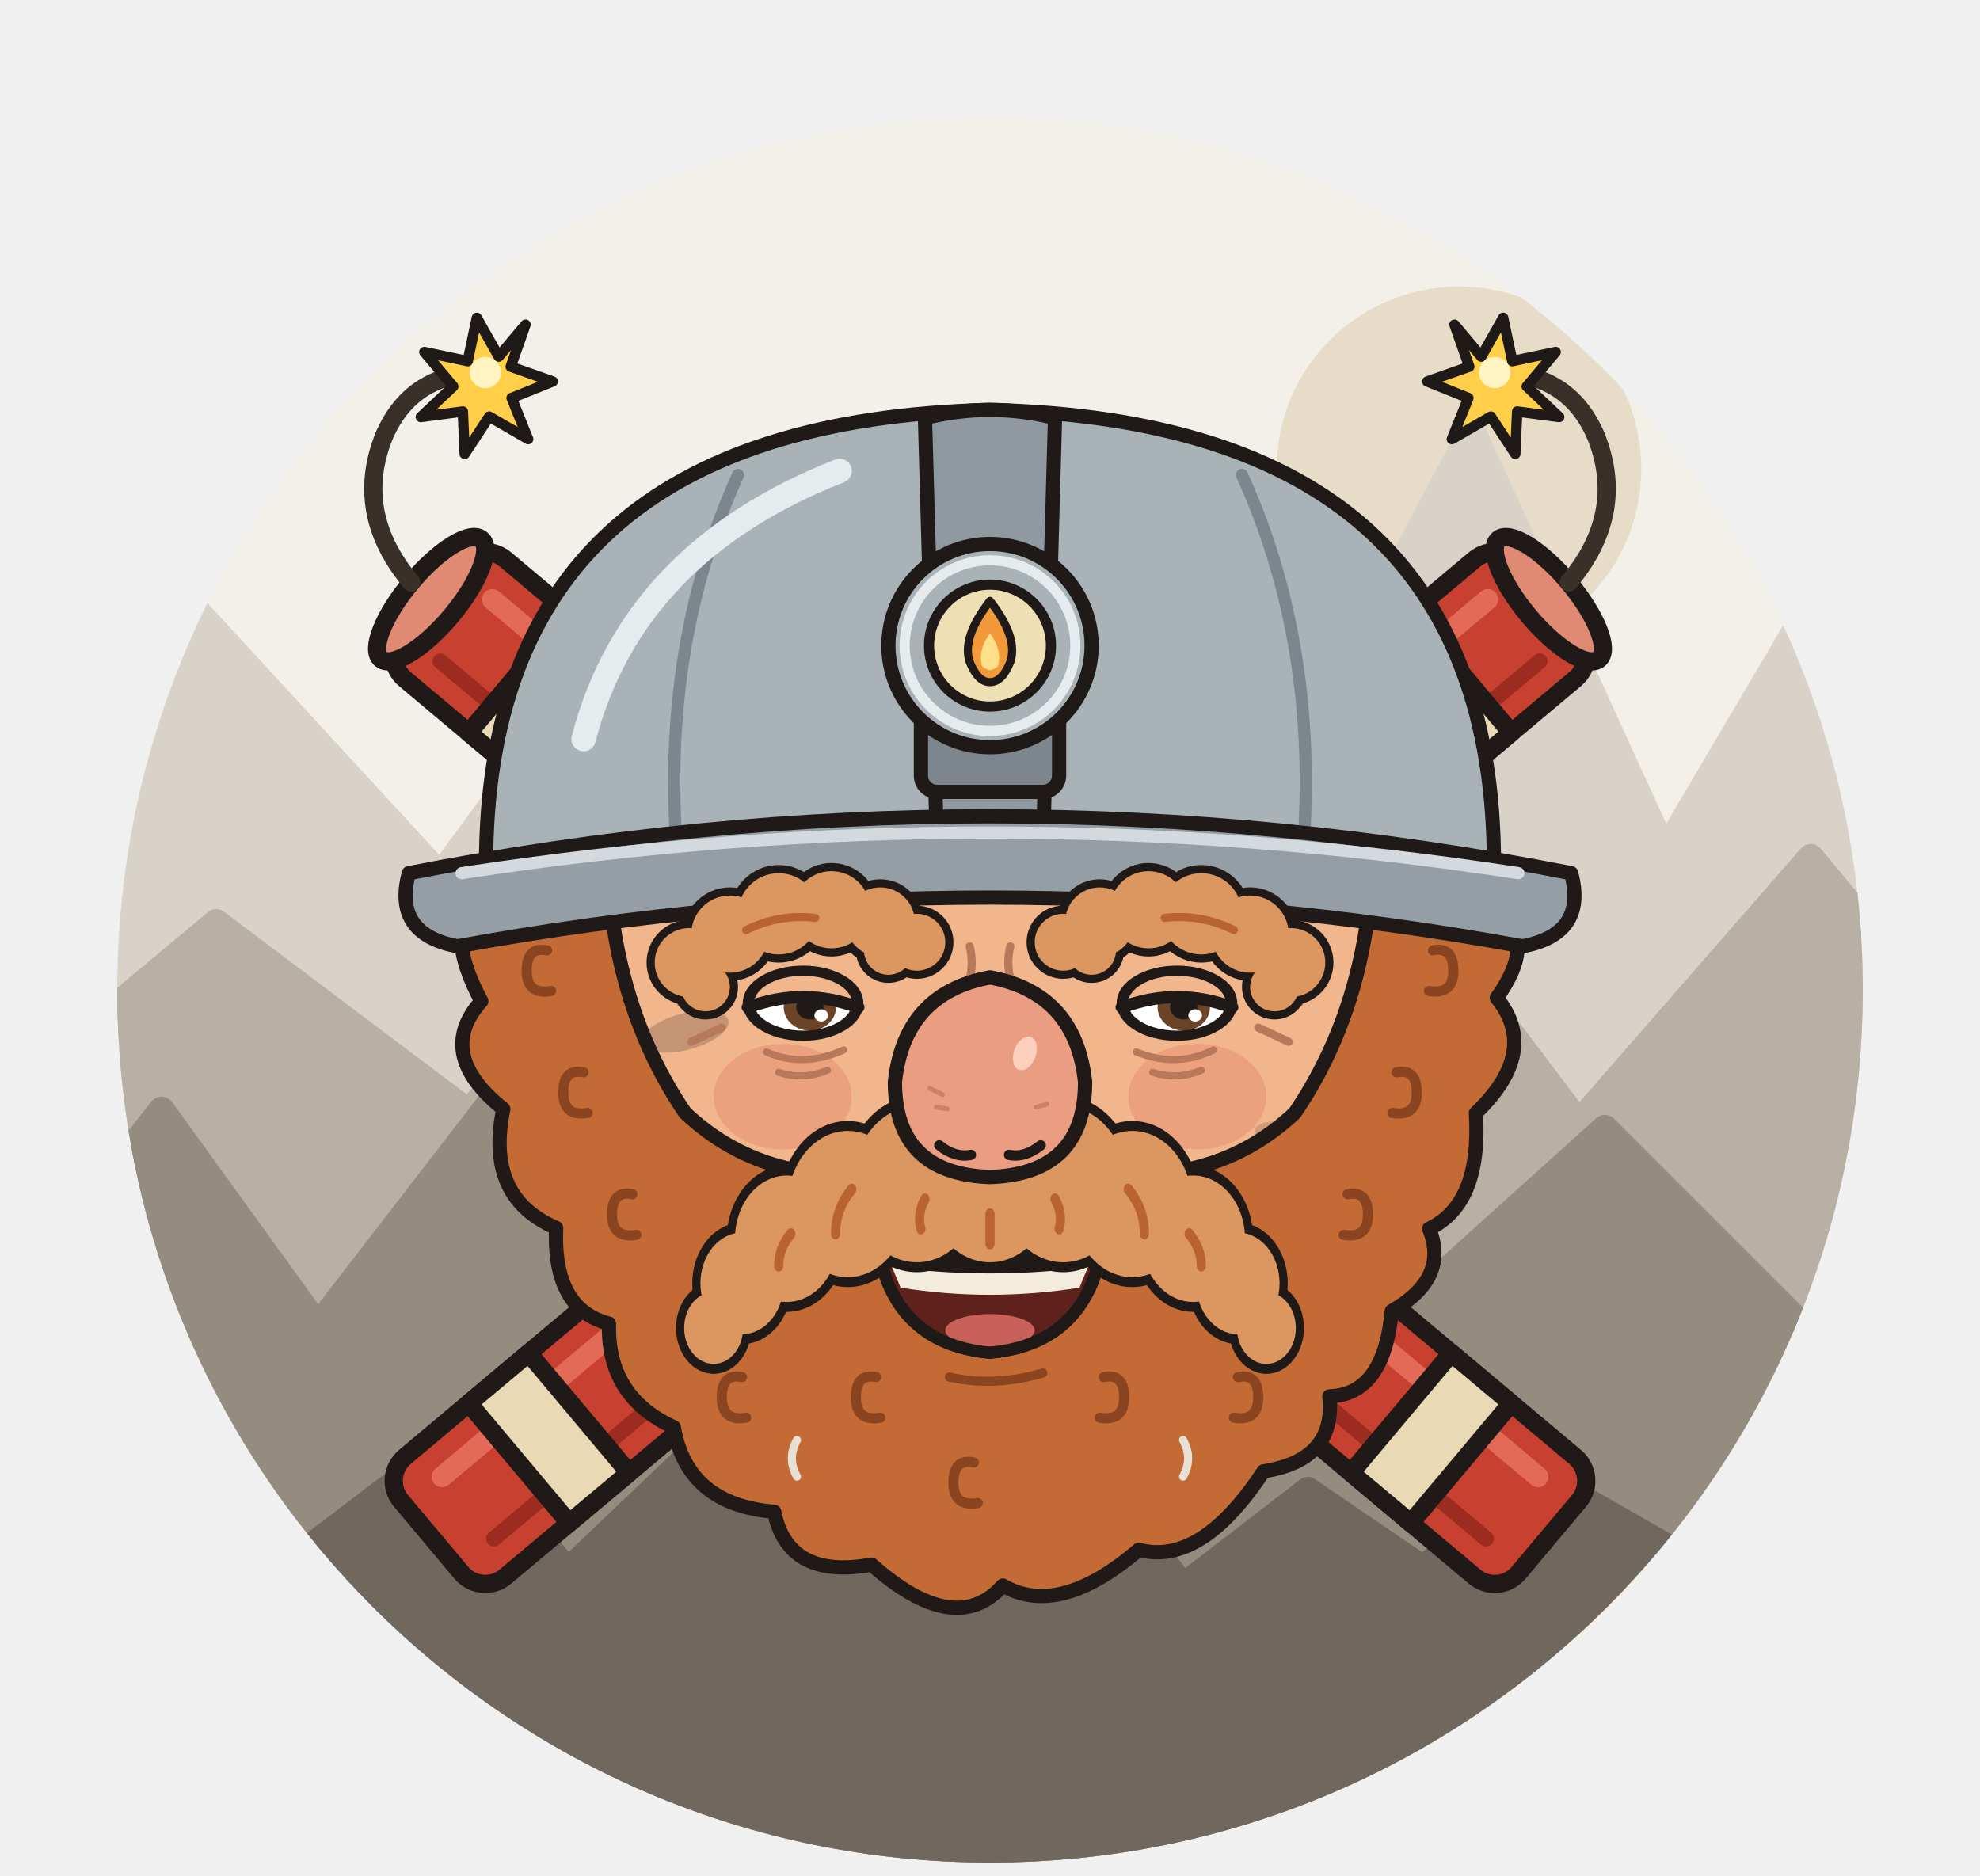
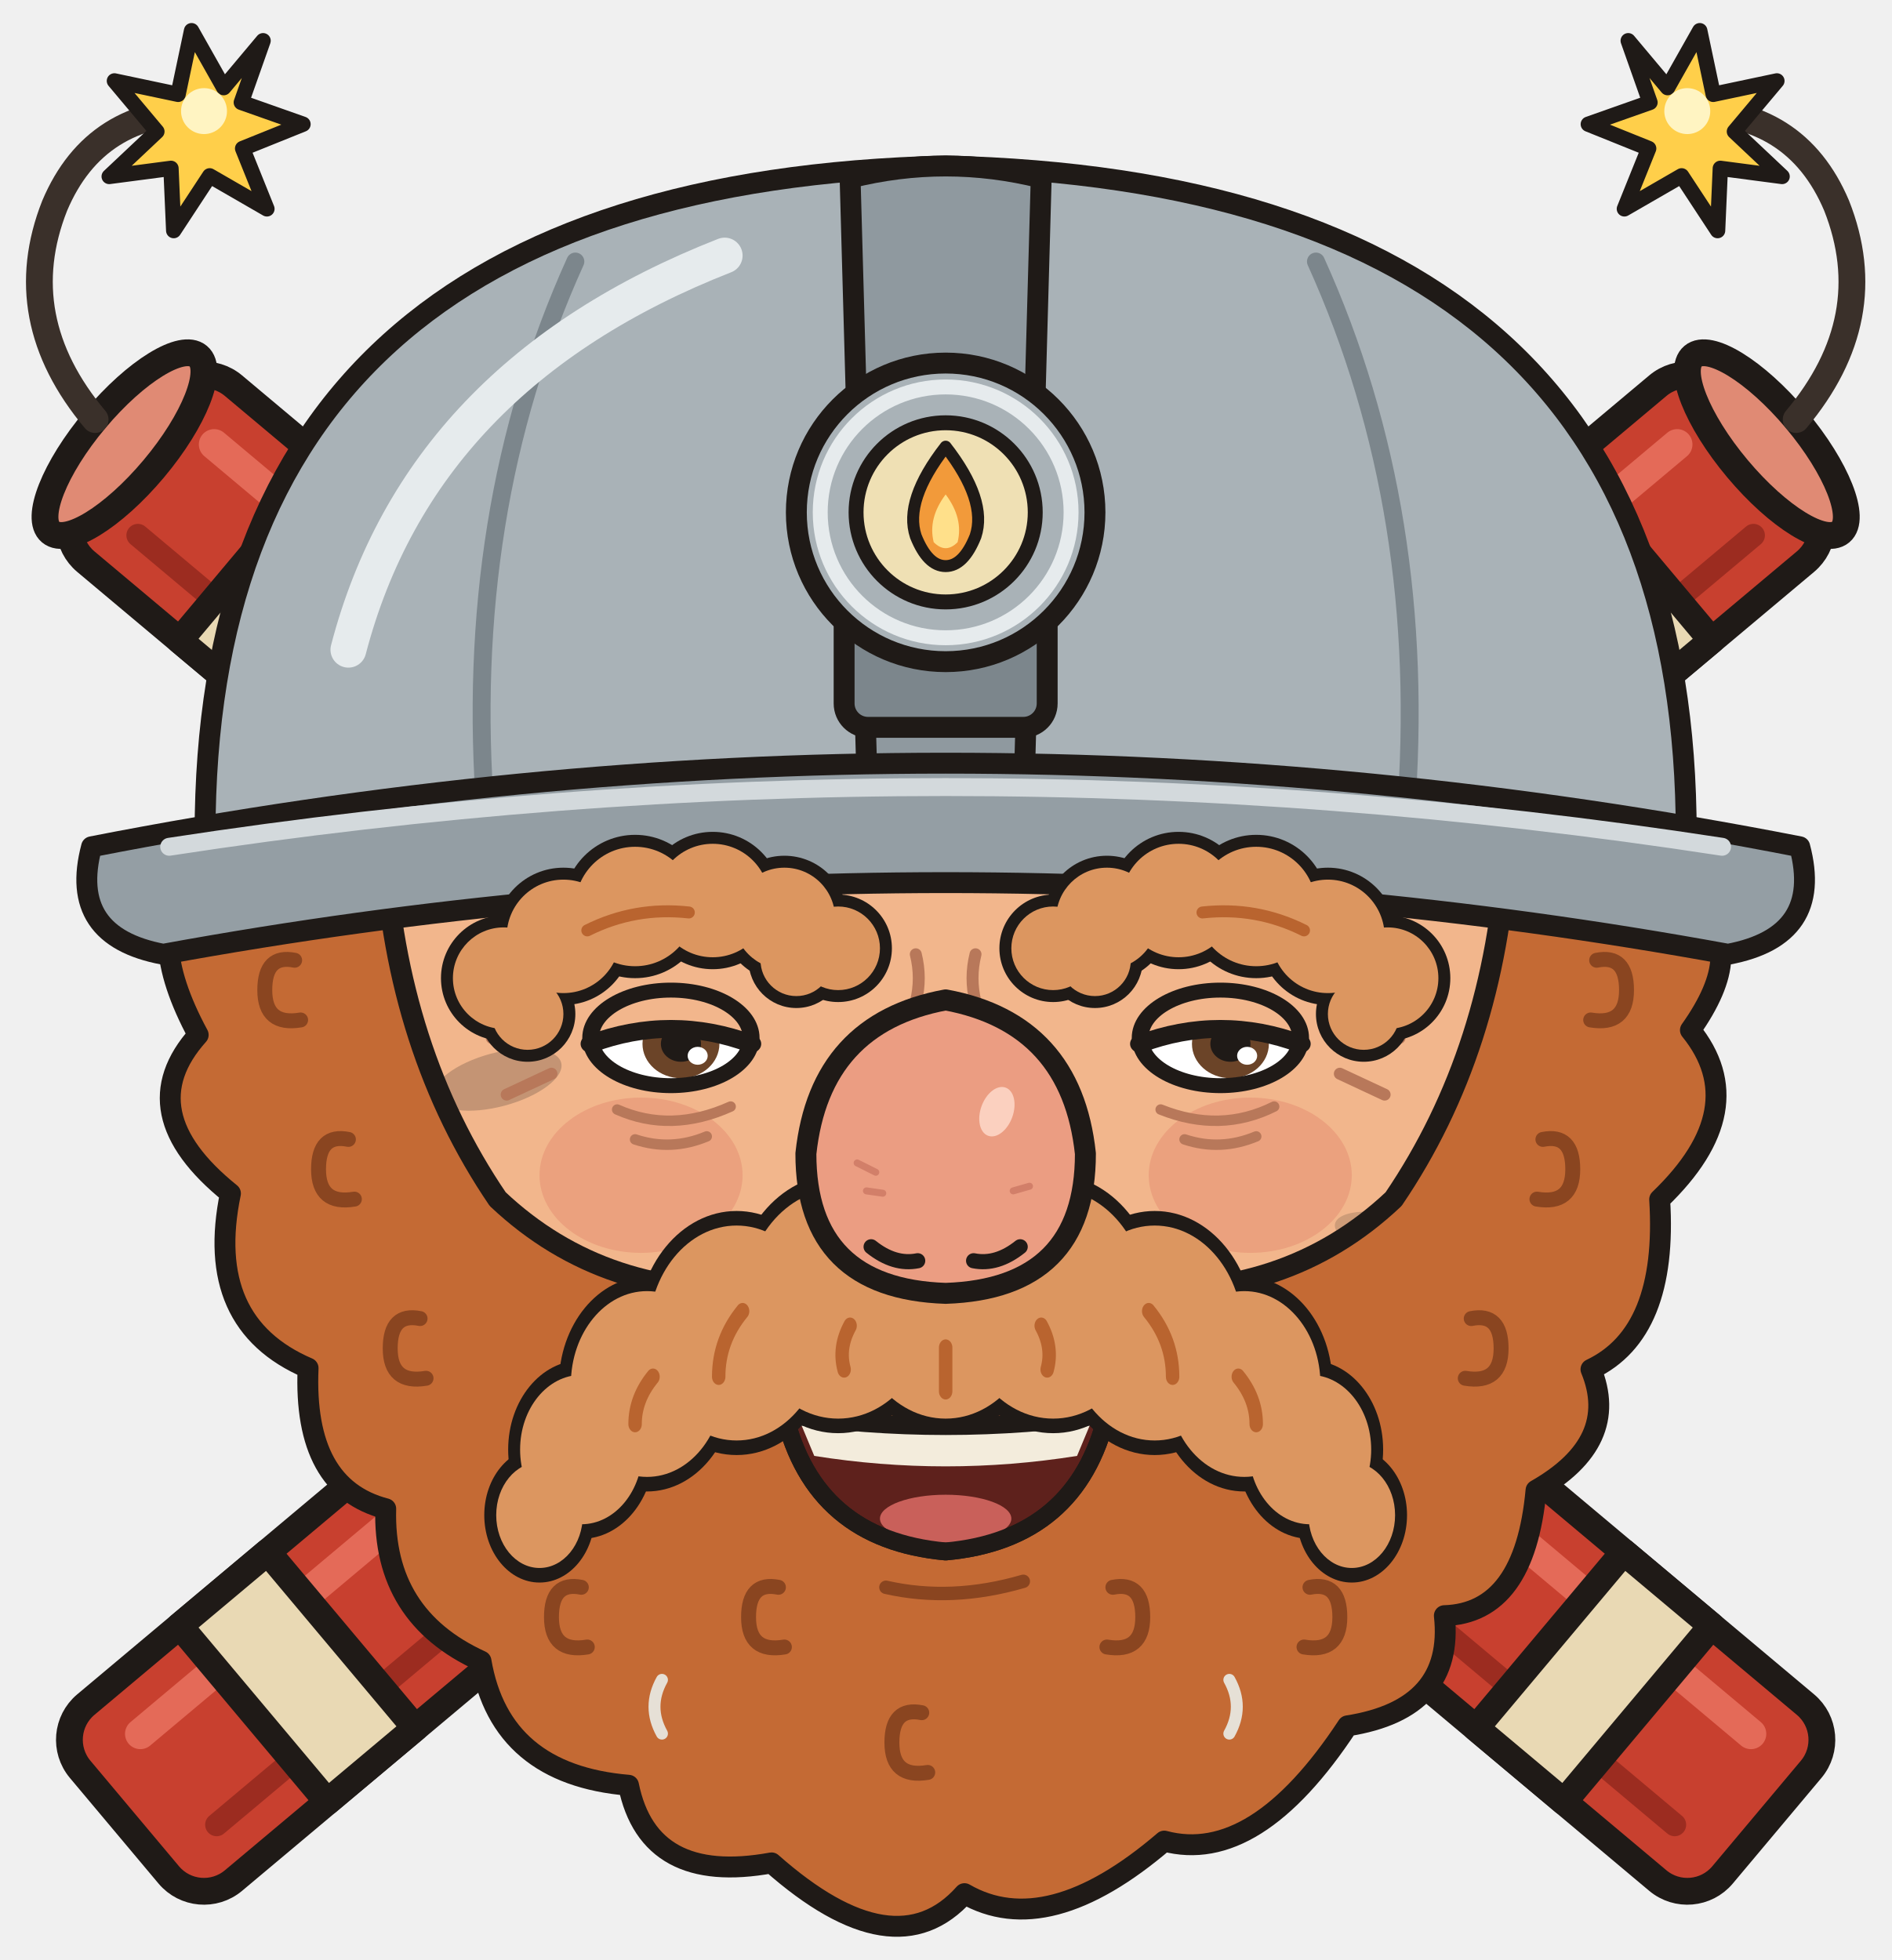
- <svg xmlns="http://www.w3.org/2000/svg" viewBox="0 -10 760 720" width="760" height="720">
+ <svg xmlns="http://www.w3.org/2000/svg" viewBox="133 104 494 512" width="494" height="512">
  <defs>
-     <clipPath id="scene">
-       <circle cx="380" cy="370" r="335" />
-     </clipPath>
    <clipPath id="inner">
      <circle cx="300" cy="300" r="250" />
    </clipPath>
    <radialGradient id="glow" cx="0.5" cy="0.5" r="0.5">
      <stop offset="0" stop-color="#fff6b8" stop-opacity="0.95" />
      <stop offset="1" stop-color="#ffd24d" stop-opacity="0" />
    </radialGradient>
  </defs>
-   <g stroke="none" clip-path="url(#scene)">
-     <circle cx="380" cy="370" r="335" fill="#f3f0ea" />
-     <circle cx="560" cy="170" r="70" fill="#e7dcc8" />
-     <path d="M-20 710 L-20 330 L65 213 L169 326 L266 194 L335 301 L404 188 L475 325 L565 155 L639 317 L741 144 L840 307 L840 710 Z" fill="#d8d2c8" stroke="#d8d2c8" stroke-width="10" stroke-linejoin="round" />
-     <path d="M-20 710 L-20 430 L83 344 L180 417 L243 340 L314 393 L378 308 L465 413 L547 343 L606 421 L695 319 L766 404 L844 327 L844 710 Z" fill="#b8b0a4" stroke="#b8b0a4" stroke-width="10" stroke-linejoin="round" />
-     <path d="M-20 710 L-20 520 L62 416 L122 499 L193 407 L272 510 L362 448 L429 493 L484 428 L535 496 L616 423 L702 509 L780 422 L780 710 Z" fill="#958c80" stroke="#958c80" stroke-width="10" stroke-linejoin="round" />
-     <path d="M-20 710 L-20 610 L43 550 L115 587 L174 542 L218 593 L284 530 L355 603 L411 542 L454 599 L502 562 L546 592 L593 557 L649 589 L694 550 L756 589 L827 535 L827 710 Z" fill="#70685e" stroke="#70685e" stroke-width="10" stroke-linejoin="round" />
-   </g>
  <g transform="translate(380 400) rotate(40)">
    <g stroke="#1f1a17" stroke-width="7" stroke-linejoin="round" stroke-linecap="round">
      <rect x="-280" y="-30" width="560" height="60" rx="12" fill="#c8402f" />
      <path d="M-262 -15 L262 -15" fill="none" stroke="#e46a58" stroke-width="8" />
      <path d="M-262 16 L262 16" fill="none" stroke="#9c2c20" stroke-width="6" />
      <rect x="-236" y="-30" width="30" height="60" fill="#e9d9b4" />
      <rect x="206" y="-30" width="30" height="60" fill="#e9d9b4" />
      <ellipse cx="-280" cy="0" rx="10" ry="30" fill="#e08a74" />
      <path d="M-290 0 q-34 -6 -44 -36 q-8 -26 14 -44" fill="none" stroke="#3a302a" stroke-width="7" />
      <path d="M-320 -104 l6 16 l16 -6 l-8 15 l15 8 l-17 3 l2 17 l-11 -12 l-11 12 l2 -17 l-17 -3 l15 -8 l-8 -15 l16 6 Z" fill="#ffcf4a" stroke-width="4" />
      <circle cx="-320" cy="-80" r="6" fill="#fff4c2" stroke="none" />
    </g>
  </g>
  <g transform="translate(380 400) scale(-1 1) rotate(40)">
    <g stroke="#1f1a17" stroke-width="7" stroke-linejoin="round" stroke-linecap="round">
      <rect x="-280" y="-30" width="560" height="60" rx="12" fill="#c8402f" />
      <path d="M-262 -15 L262 -15" fill="none" stroke="#e46a58" stroke-width="8" />
      <path d="M-262 16 L262 16" fill="none" stroke="#9c2c20" stroke-width="6" />
      <rect x="-236" y="-30" width="30" height="60" fill="#e9d9b4" />
      <rect x="206" y="-30" width="30" height="60" fill="#e9d9b4" />
      <ellipse cx="-280" cy="0" rx="10" ry="30" fill="#e08a74" />
      <path d="M-290 0 q-34 -6 -44 -36 q-8 -26 14 -44" fill="none" stroke="#3a302a" stroke-width="7" />
      <path d="M-320 -104 l6 16 l16 -6 l-8 15 l15 8 l-17 3 l2 17 l-11 -12 l-11 12 l2 -17 l-17 -3 l15 -8 l-8 -15 l16 6 Z" fill="#ffcf4a" stroke-width="4" />
      <circle cx="-320" cy="-80" r="6" fill="#fff4c2" stroke="none" />
    </g>
  </g>
  <g transform="translate(380 372) scale(0.78) translate(-300 -322)">
    <g clip-path="url(#inner)">
      <circle cx="300" cy="300" r="250" fill="#3b4250" />
      <path d="M300 300 L560.0 300.0 L555.0 350.7 Z M300 300 L540.2 399.5 L516.2 444.4 Z M300 300 L483.8 483.8 L444.4 516.2 Z M300 300 L399.5 540.2 L350.7 555.0 Z M300 300 L300.0 560.0 L249.3 555.0 Z M300 300 L200.5 540.2 L155.6 516.2 Z M300 300 L116.2 483.8 L83.8 444.4 Z M300 300 L59.8 399.5 L45.0 350.7 Z M300 300 L40.0 300.0 L45.0 249.3 Z M300 300 L59.8 200.5 L83.8 155.6 Z M300 300 L116.2 116.2 L155.6 83.8 Z M300 300 L200.5 59.8 L249.3 45.0 Z M300 300 L300.0 40.0 L350.7 45.0 Z M300 300 L399.5 59.8 L444.4 83.8 Z M300 300 L483.8 116.2 L516.2 155.6 Z M300 300 L540.2 200.5 L555.0 249.3 Z" fill="#454d5c" />
      <g stroke="#1f1a17" stroke-width="7" stroke-linejoin="round" stroke-linecap="round">
        <ellipse cx="300" cy="335" rx="235" ry="150" fill="#f2b68c" />
        <ellipse cx="198" cy="372" rx="34" ry="26" fill="#e3876c" opacity="0.45" stroke="none" />
        <ellipse cx="402" cy="372" rx="34" ry="26" fill="#e3876c" opacity="0.45" stroke="none" />
        <path d="M290 298 q2 8 0 16 M310 298 q-2 8 0 16" fill="none" stroke="#b8785a" stroke-width="4" />
        <ellipse cx="448" cy="392" rx="18" ry="7" transform="rotate(12 448 392)" fill="#3a302a" opacity="0.2" stroke="none" />
        <ellipse cx="262" cy="300" rx="12" ry="6" transform="rotate(-30 262 300)" fill="#3a302a" opacity="0.18" stroke="none" />
        <ellipse cx="150" cy="340" rx="22" ry="9" transform="rotate(-15 150 340)" fill="#3a302a" opacity="0.25" stroke="none" />
        <path d="M40 262 L112 262 Q116 330 150 380 Q186 414 240 410 Q272 406 300 414 Q328 406 360 410 Q414 414 450 380 Q484 330 488 262 L560 262 L570 620 L30 620 Z" fill="#c46a34" />
        <path d="M246 452 Q300 460 354 452 Q344 494 300 498 Q256 494 246 452 Z" fill="#5e211c" stroke-width="6" />
        <path d="M251 454 L349 454 L344 466 Q300 473 256 466 Z" fill="#f3ecdc" stroke="none" />
        <ellipse cx="300" cy="487" rx="22" ry="8" fill="#c9605a" stroke="none" />
        <path d="M246 452 Q300 460 354 452 Q344 494 300 498 Q256 494 246 452 Z" fill="none" stroke-width="6" />
        <path d="M280 510 Q302 515 326 508" fill="none" stroke="#8a4520" stroke-width="4.5" />
        <g transform="translate(208 328) scale(1.12 1) translate(-208 -328)">
          <clipPath id="eyeL">
            <ellipse cx="208" cy="326" rx="24" ry="16" />
          </clipPath>
          <ellipse cx="208" cy="326" rx="24" ry="16" fill="#ffffff" stroke="none" />
          <g clip-path="url(#eyeL)" stroke="none">
            <circle cx="211" cy="328" r="11.5" fill="#6b4428" />
            <circle cx="211" cy="328" r="6" fill="#1f1a17" />
            <circle cx="216" cy="332" r="3" fill="#ffffff" />
            <path d="M180 300 L236 300 L236 328 Q208 319 180 328 Z" fill="#f2b68c" />
          </g>
          <ellipse cx="208" cy="326" rx="24" ry="16" fill="none" stroke-width="5" />
          <path d="M184 328 Q208 318 232 328" fill="none" stroke-width="6" />
        </g>
        <g transform="translate(392 328) scale(1.12 1) translate(-392 -328)">
          <clipPath id="eyeR">
            <ellipse cx="392" cy="326" rx="24" ry="16" />
          </clipPath>
          <ellipse cx="392" cy="326" rx="24" ry="16" fill="#ffffff" stroke="none" />
          <g clip-path="url(#eyeR)" stroke="none">
            <circle cx="395" cy="328" r="11.5" fill="#6b4428" />
            <circle cx="395" cy="328" r="6" fill="#1f1a17" />
            <circle cx="400" cy="332" r="3" fill="#ffffff" />
            <path d="M364 300 L420 300 L420 328 Q392 319 364 328 Z" fill="#f2b68c" />
          </g>
          <ellipse cx="392" cy="326" rx="24" ry="16" fill="none" stroke-width="5" />
          <path d="M368 328 Q392 318 416 328" fill="none" stroke-width="6" />
        </g>
        <path d="M166 314 l-16 -6 M166 326 l-18 0 M168 338 l-15 7 M434 314 l16 -6 M434 326 l18 0 M432 338 l15 7" stroke="#b8785a" stroke-width="4" />
        <path d="M190 350 Q208 358 228 349 M372 350 Q392 358 410 349 M196 360 Q208 364 220 359 M380 360 Q392 364 404 359" fill="none" stroke="#b8785a" stroke-width="3.5" />
      </g>
    </g>
    <g stroke-linejoin="round" stroke-linecap="round">
      <path d="M538.7 274.9 A240 240 0 1 1 61.3 274.9 L47.6 273.5 Q30.8 290.0 49.7 325.0 Q26.6 350.8 60.5 378.1 Q51.5 421.6 86.5 436.6 Q84.8 476.5 112.5 483.7 Q111.5 519.7 144.4 534.7 Q150.9 572.7 193.8 576.3 Q200.6 609.8 241.7 602.3 Q283.0 638.8 306.3 612.6 Q334.0 628.6 373.2 595.0 Q403.8 603.2 434.6 556.4 Q470.4 550.8 467.0 519.5 Q493.9 518.7 497.7 477.5 Q526.1 461.3 516.1 437.0 Q541.9 424.8 539.1 380.1 Q570.7 349.7 549.4 323.4 Q568.9 295.9 551.1 282.9 Q566.1 282.5 548.8 273.8 Z" fill="#c46a34" stroke="none" />
      <path d="M47.6 273.5 Q30.8 290.0 49.7 325.0 Q26.6 350.8 60.5 378.1 Q51.5 421.6 86.5 436.6 Q84.8 476.5 112.5 483.7 Q111.5 519.7 144.4 534.7 Q150.9 572.7 193.8 576.3 Q200.6 609.8 241.7 602.3 Q283.0 638.8 306.3 612.6 Q334.0 628.6 373.2 595.0 Q403.8 603.2 434.6 556.4 Q470.4 550.8 467.0 519.5 Q493.9 518.7 497.7 477.5 Q526.1 461.3 516.1 437.0 Q541.9 424.8 539.1 380.1 Q570.7 349.7 549.4 323.4 Q568.9 295.9 551.1 282.9 Q566.1 282.5 548.8 273.8" fill="none" stroke="#1f1a17" stroke-width="7" />
      <path d="M82 300 q-10 -2 -10 10 q0 12 12 10 M518 300 q10 -2 10 10 q0 12 -12 10 M100 360 q-10 -2 -10 10 q0 12 12 10 M500 360 q10 -2 10 10 q0 12 -12 10 M124 420 q-10 -2 -10 10 q0 12 12 10 M476 420 q10 -2 10 10 q0 12 -12 10 M178 510 q-10 -2 -10 10 q0 12 12 10 M422 510 q10 -2 10 10 q0 12 -12 10 M244 510 q-10 -2 -10 10 q0 12 12 10 M356 510 q10 -2 10 10 q0 12 -12 10 M292 552 q-10 -2 -10 10 q0 12 12 10" fill="none" stroke="#8a4520" stroke-width="5" />
      <path d="M205 541 q-5 9 0 18 M395 541 q5 9 0 18" fill="none" stroke="#e6e0d6" stroke-width="4" />
    </g>
    <g stroke="#1f1a17" stroke-width="7" stroke-linejoin="round" stroke-linecap="round">
      <g transform="translate(0 398) scale(1 1.22) translate(0 -398)">
        <g stroke="none">
          <circle cx="300" cy="412" r="35.5" fill="#1f1a17" />
          <circle cx="264" cy="412" r="35.5" fill="#1f1a17" />
          <circle cx="230" cy="420" r="33.5" fill="#1f1a17" />
          <circle cx="200" cy="434" r="29.5" fill="#1f1a17" />
          <circle cx="178" cy="452" r="24.5" fill="#1f1a17" />
          <circle cx="164" cy="470" r="18.5" fill="#1f1a17" />
          <circle cx="336" cy="412" r="35.5" fill="#1f1a17" />
          <circle cx="370" cy="420" r="33.5" fill="#1f1a17" />
          <circle cx="400" cy="434" r="29.5" fill="#1f1a17" />
          <circle cx="422" cy="452" r="24.5" fill="#1f1a17" />
          <circle cx="436" cy="470" r="18.5" fill="#1f1a17" />
          <circle cx="300" cy="412" r="31.5" fill="#dc9660" />
          <circle cx="264" cy="412" r="31.5" fill="#dc9660" />
          <circle cx="230" cy="420" r="29.5" fill="#dc9660" />
          <circle cx="200" cy="434" r="25.5" fill="#dc9660" />
          <circle cx="178" cy="452" r="20.5" fill="#dc9660" />
          <circle cx="164" cy="470" r="14.5" fill="#dc9660" />
          <circle cx="336" cy="412" r="31.5" fill="#dc9660" />
          <circle cx="370" cy="420" r="29.5" fill="#dc9660" />
          <circle cx="400" cy="434" r="25.5" fill="#dc9660" />
          <circle cx="422" cy="452" r="20.5" fill="#dc9660" />
          <circle cx="436" cy="470" r="14.5" fill="#dc9660" />
        </g>
        <path d="M232 414 q-8 8 -8 18 M368 414 q8 8 8 18 M202 432 q-6 6 -6 13 M398 432 q6 6 6 13 M300 424 l0 12 M268 418 q-4 6 -2 12 M332 418 q4 6 2 12" fill="none" stroke="#b9642f" stroke-width="4.5" />
      </g>
      <g transform="translate(300 410) scale(0.78) translate(-300 -410)" stroke-width="9">
        <path d="M300 286 Q246 296 240 352 Q240 410 300 412 Q360 410 360 352 Q354 296 300 286 Z" fill="#eb9d82" />
        <path d="M268 392 q10 8 20 6 M332 392 q-10 8 -20 6" fill="none" stroke-width="6.5" />
        <ellipse cx="322" cy="334" rx="7" ry="11" transform="rotate(20 322 334)" fill="#fbd0bf" stroke="none" />
        <path d="M262 356 l8 4 M266 368 l7 1 M336 366 l-7 2" stroke="#d27f69" stroke-width="3" />
      </g>
    </g>
    <g stroke="#1f1a17" stroke-width="7" stroke-linejoin="round" stroke-linecap="round">
      <path d="M52 258 Q52 40 300 34 Q548 40 548 258 Z" fill="#a9b2b7" />
      <path d="M176 66 Q138 150 146 252 M424 66 Q462 150 454 252" fill="none" stroke="#7c868c" stroke-width="6" />
      <path d="M268 38 Q300 30 332 38 L326 252 L274 252 Z" fill="#8f999f" />
      <path d="M100 196 Q124 104 226 64" fill="none" stroke="#e6ebed" stroke-width="12" />
      <path d="M14 262 Q300 206 586 262 Q594 292 562 298 Q300 250 38 298 Q6 292 14 262 Z" fill="#949ea4" />
      <path d="M40 262 Q300 222 560 262" fill="none" stroke="#d3d9dc" stroke-width="6" />
      <rect x="266" y="176" width="68" height="46" rx="8" fill="#7c868c" />
      <circle cx="300" cy="150" r="50" fill="#a9b2b7" />
      <circle cx="300" cy="150" r="42" fill="none" stroke="#e6ebed" stroke-width="5" />
      <circle cx="300" cy="150" r="30" fill="#efe0b4" stroke-width="5" />
      <path d="M300 128 Q314 146 310 158 Q306 168 300 168 Q294 168 290 158 Q286 146 300 128 Z" fill="#f29a3a" stroke-width="4" />
      <path d="M300 144 Q306 152 304 160 Q300 164 296 160 Q294 152 300 144 Z" fill="#ffe08a" stroke="none" />
    </g>
    <g stroke="none">
      <circle cx="152" cy="306" r="21" fill="#1f1a17" />
      <circle cx="172" cy="292" r="23" fill="#1f1a17" />
      <circle cx="196" cy="282" r="24" fill="#1f1a17" />
      <circle cx="222" cy="280" r="23" fill="#1f1a17" />
      <circle cx="246" cy="286" r="21" fill="#1f1a17" />
      <circle cx="264" cy="296" r="18" fill="#1f1a17" />
      <circle cx="160" cy="318" r="16" fill="#1f1a17" />
      <circle cx="250" cy="300" r="16" fill="#1f1a17" />
      <circle cx="152" cy="306" r="17" fill="#dc9660" />
      <circle cx="172" cy="292" r="19" fill="#dc9660" />
      <circle cx="196" cy="282" r="20" fill="#dc9660" />
      <circle cx="222" cy="280" r="19" fill="#dc9660" />
      <circle cx="246" cy="286" r="17" fill="#dc9660" />
      <circle cx="264" cy="296" r="14" fill="#dc9660" />
      <circle cx="160" cy="318" r="12" fill="#dc9660" />
      <circle cx="250" cy="300" r="12" fill="#dc9660" />
    </g>
    <g stroke="none">
      <circle cx="448" cy="306" r="21" fill="#1f1a17" />
      <circle cx="428" cy="292" r="23" fill="#1f1a17" />
      <circle cx="404" cy="282" r="24" fill="#1f1a17" />
      <circle cx="378" cy="280" r="23" fill="#1f1a17" />
      <circle cx="354" cy="286" r="21" fill="#1f1a17" />
      <circle cx="336" cy="296" r="18" fill="#1f1a17" />
      <circle cx="440" cy="318" r="16" fill="#1f1a17" />
      <circle cx="350" cy="300" r="16" fill="#1f1a17" />
      <circle cx="448" cy="306" r="17" fill="#dc9660" />
      <circle cx="428" cy="292" r="19" fill="#dc9660" />
      <circle cx="404" cy="282" r="20" fill="#dc9660" />
      <circle cx="378" cy="280" r="19" fill="#dc9660" />
      <circle cx="354" cy="286" r="17" fill="#dc9660" />
      <circle cx="336" cy="296" r="14" fill="#dc9660" />
      <circle cx="440" cy="318" r="12" fill="#dc9660" />
      <circle cx="350" cy="300" r="12" fill="#dc9660" />
    </g>
    <path d="M180 290 q16 -8 34 -6 M420 290 q-16 -8 -34 -6" fill="none" stroke="#b9642f" stroke-width="4" stroke-linecap="round" />
  </g>
</svg>
